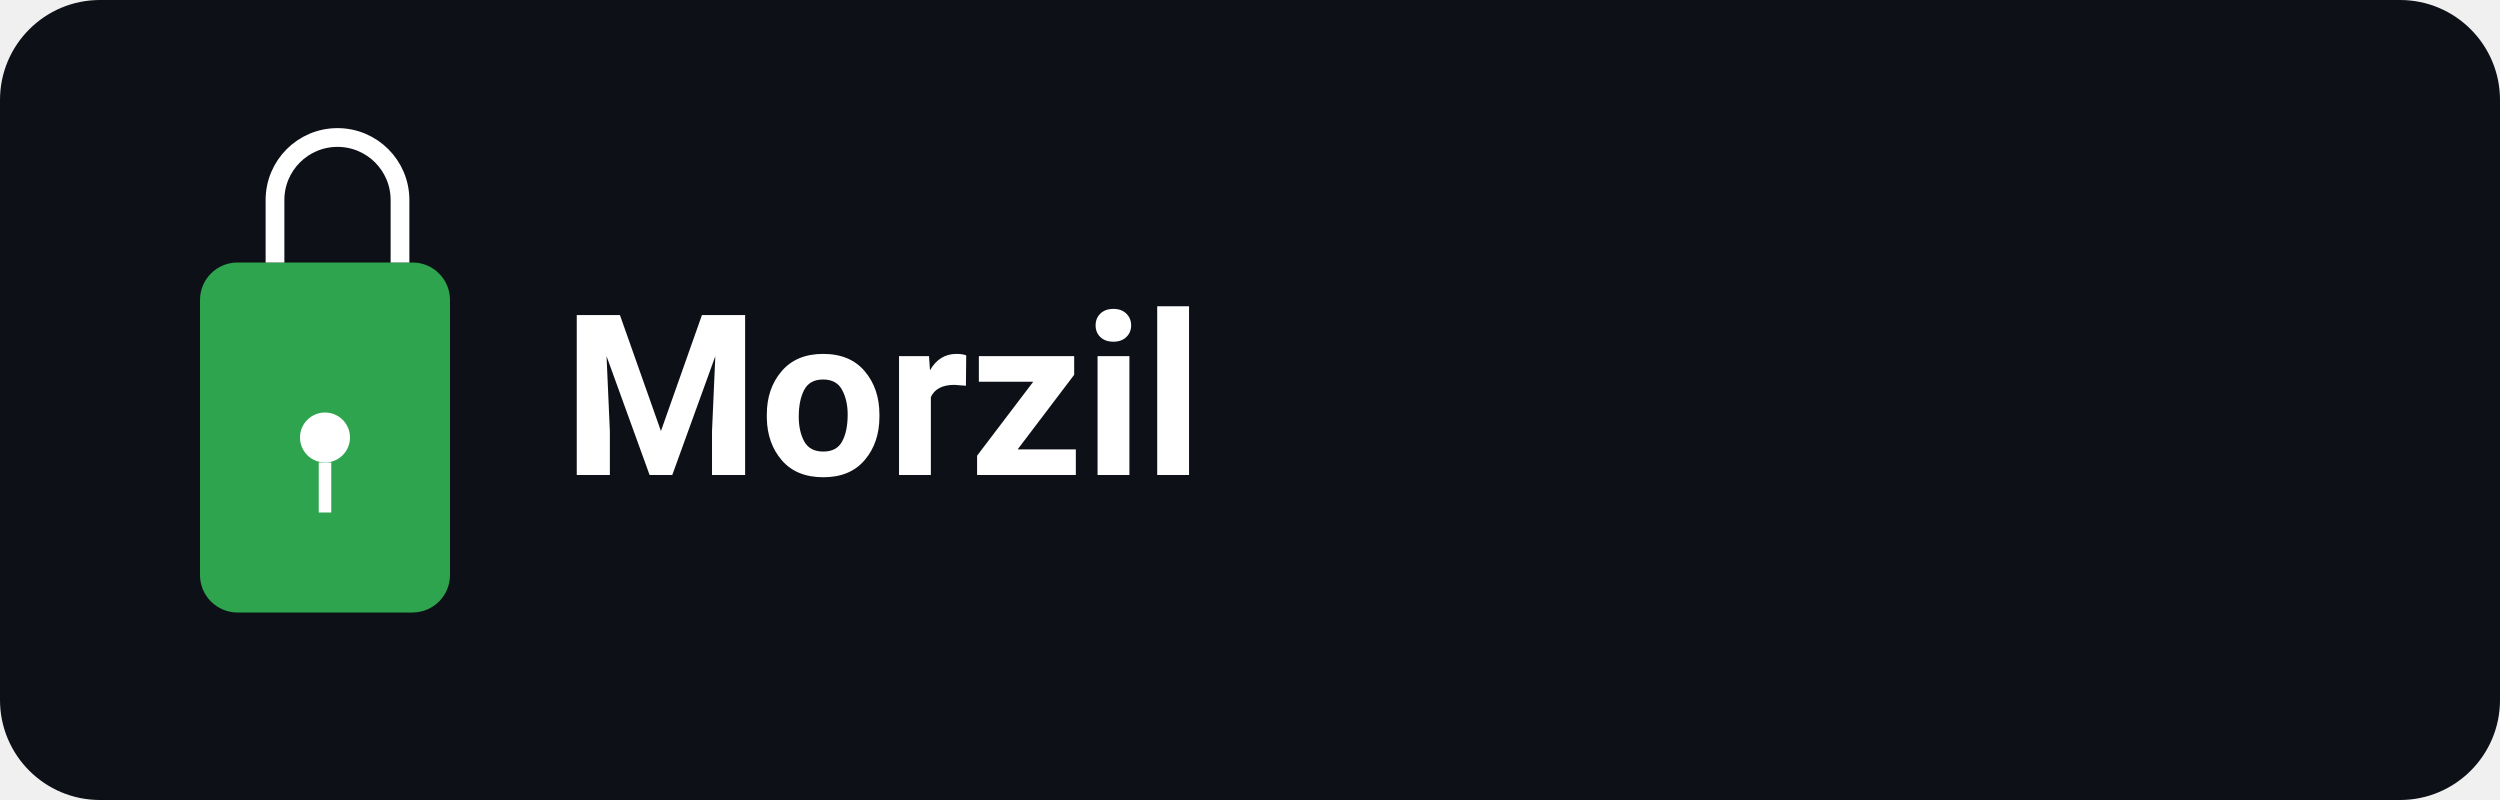
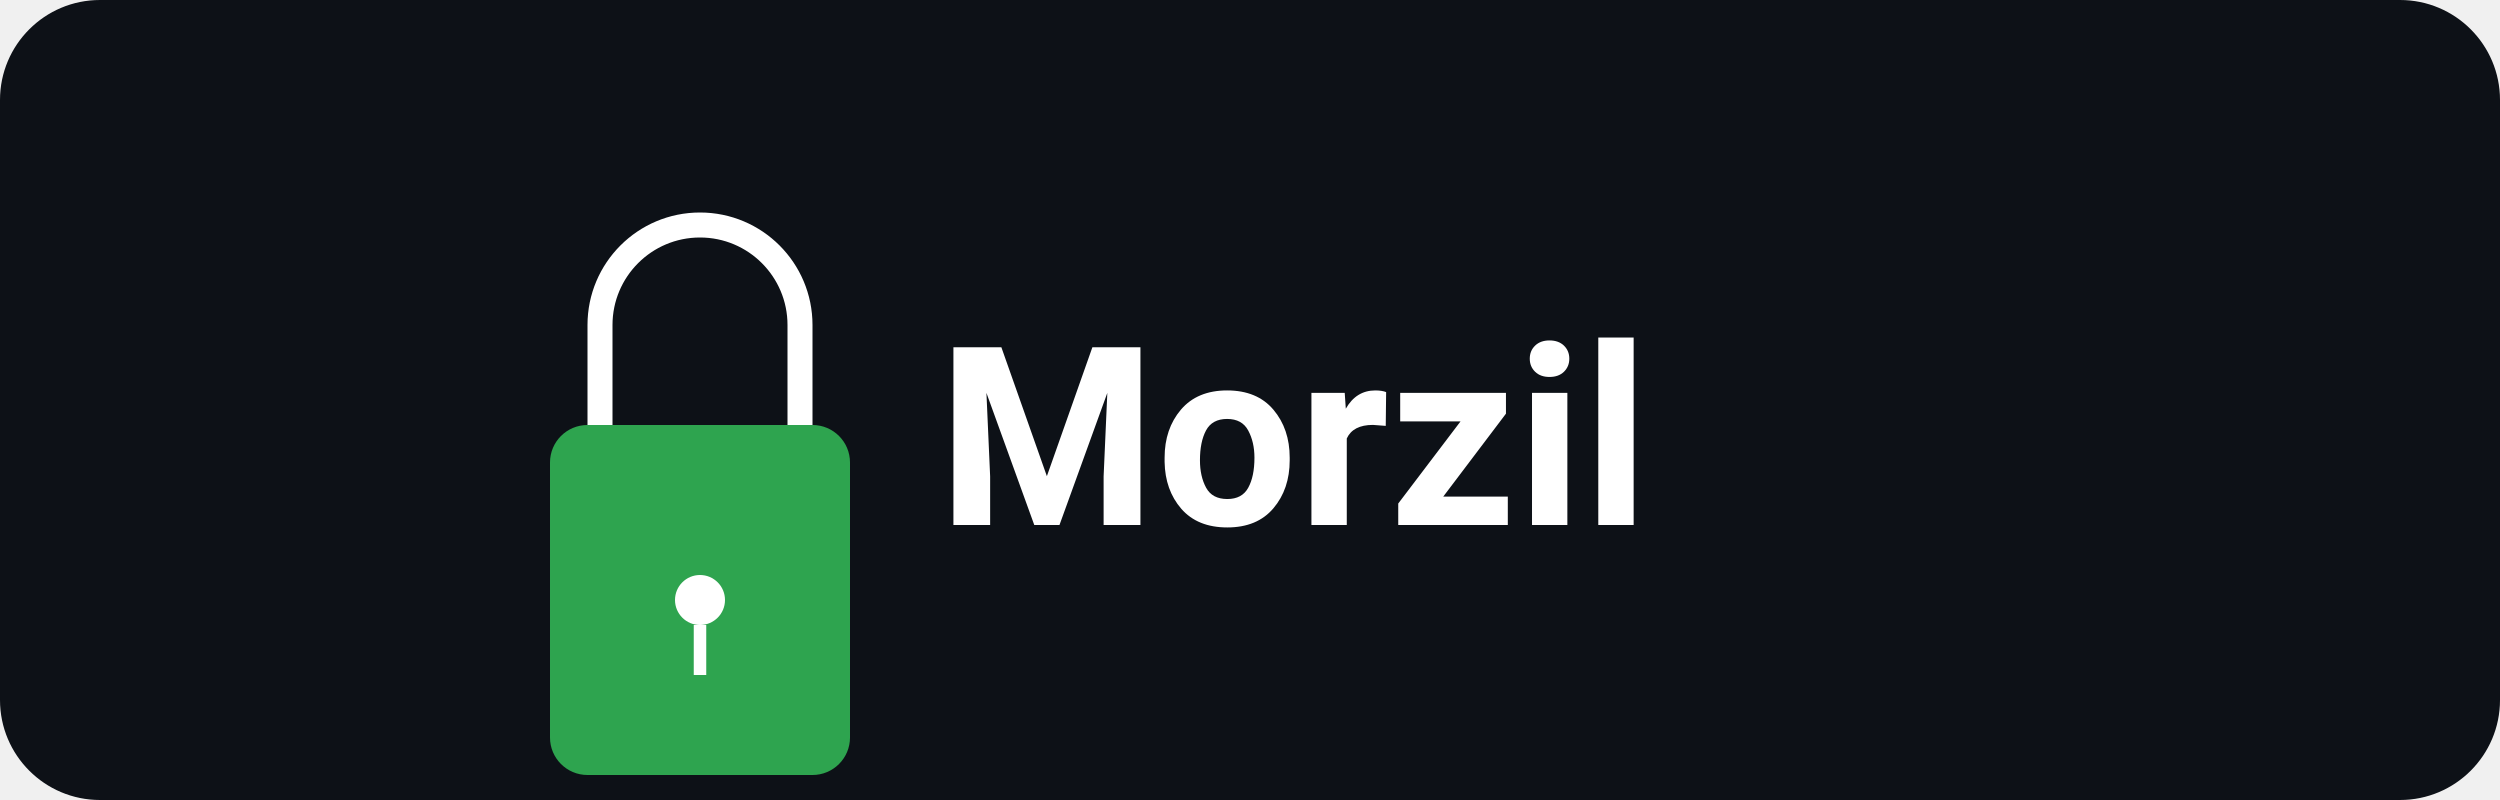
<svg xmlns="http://www.w3.org/2000/svg" width="400" height="128" viewBox="0 0 400 128">
  <rect width="400" height="128" fill="#0d1117" rx="16" />
-   <g transform="translate(24,24)">
-     <rect x="8" y="18" width="40" height="56" rx="6" fill="#2ea44f" />
-     <path d="M20 18v-10a10 10 0 1 1 20 0v10" fill="none" stroke="#ffffff" stroke-width="3" />
-     <circle cx="28" cy="46" r="4" fill="#ffffff" />
-     <line x1="28" y1="50" x2="28" y2="58" stroke="#ffffff" stroke-width="2" />
+   <g transform="translate(80,28)">
+     <rect x="8" y="40" width="48" height="56" rx="6" fill="#2ea44f" />
+     <path d="M16 40v-16a16 16 0 1 1 32 0v16" fill="none" stroke="#ffffff" stroke-width="4">
+       <animateTransform attributeName="transform" attributeType="XML" type="rotate" from="0 32 40" to="5 32 40" dur="1s" repeatCount="indefinite" values="0 32 40;5 32 40;0 32 40" keyTimes="0;0.5;1" />
+     </path>
+     <circle cx="32" cy="68" r="4" fill="#ffffff" />
+     <line x1="32" y1="72" x2="32" y2="80" stroke="#ffffff" stroke-width="2" />
  </g>
-   <text x="90" y="76" fill="#ffffff" font-family="Segoe UI, Roboto, Helvetica, Arial, sans-serif" font-size="36" font-weight="600">
+   <text x="150" y="84" fill="#ffffff" font-family="Segoe UI, Roboto, Helvetica, Arial, sans-serif" font-size="40" font-weight="600">
    Morzil
  </text>
</svg>
